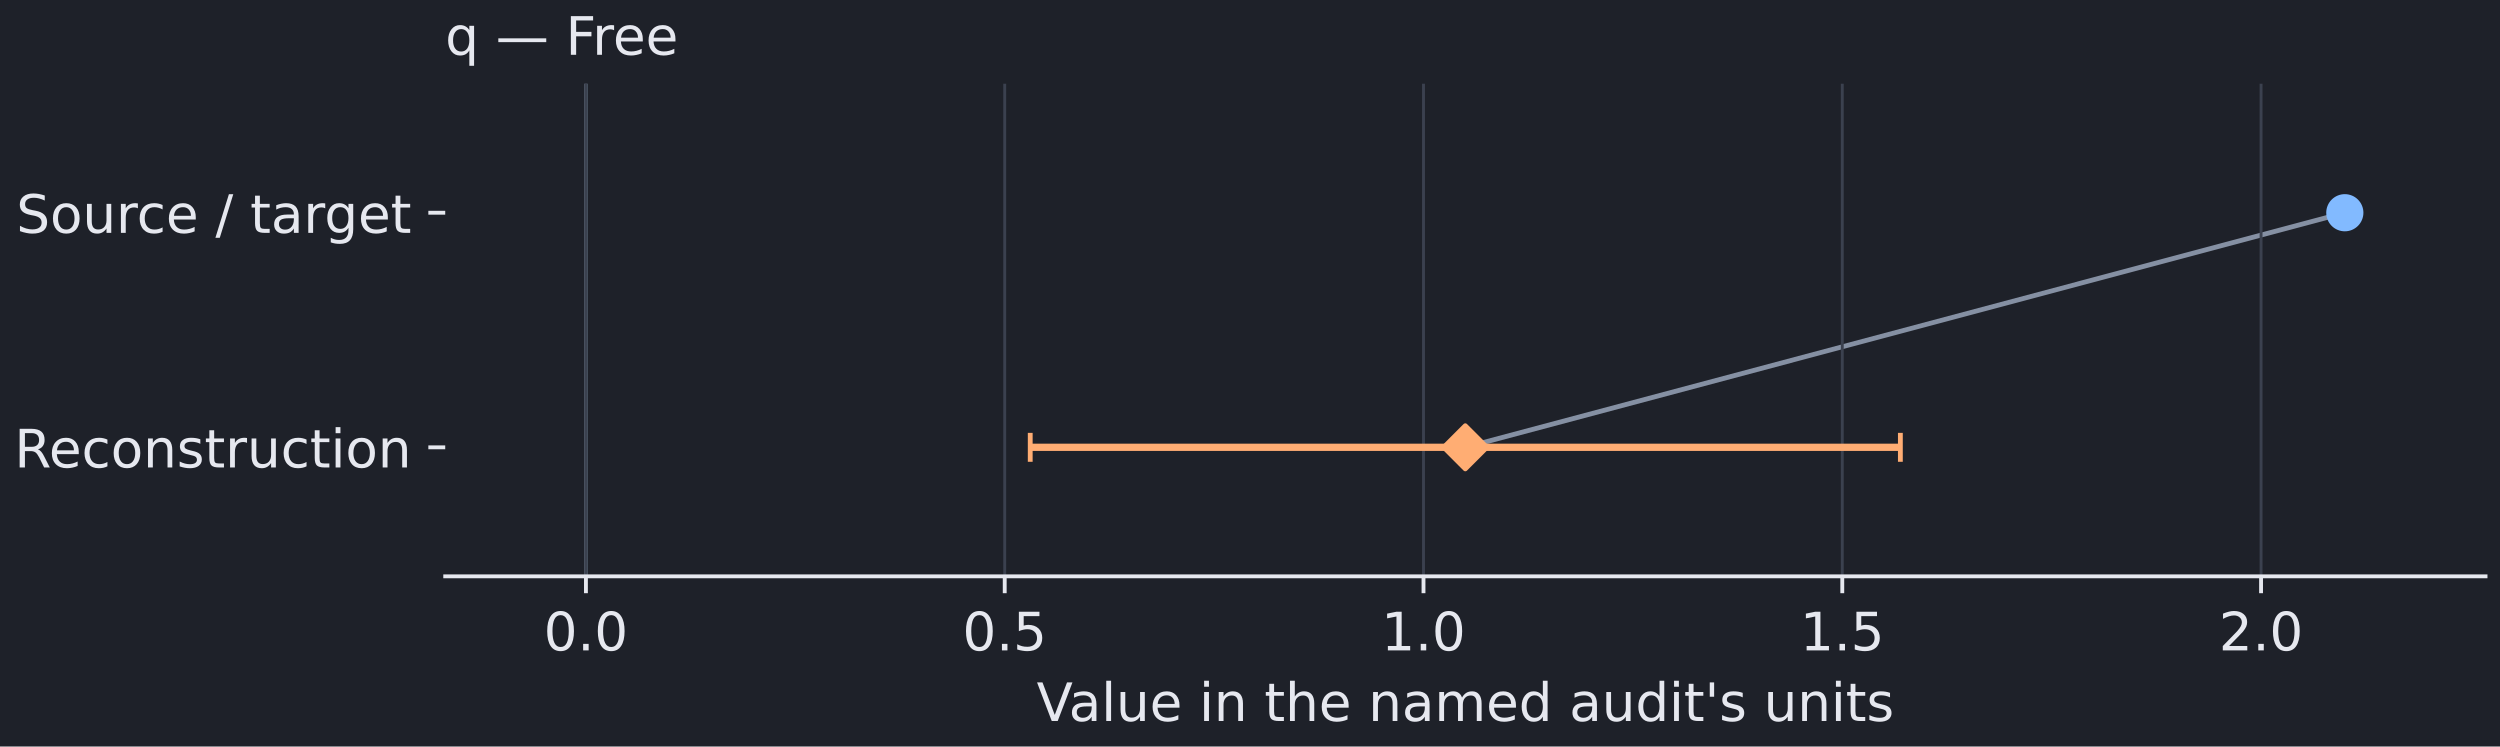
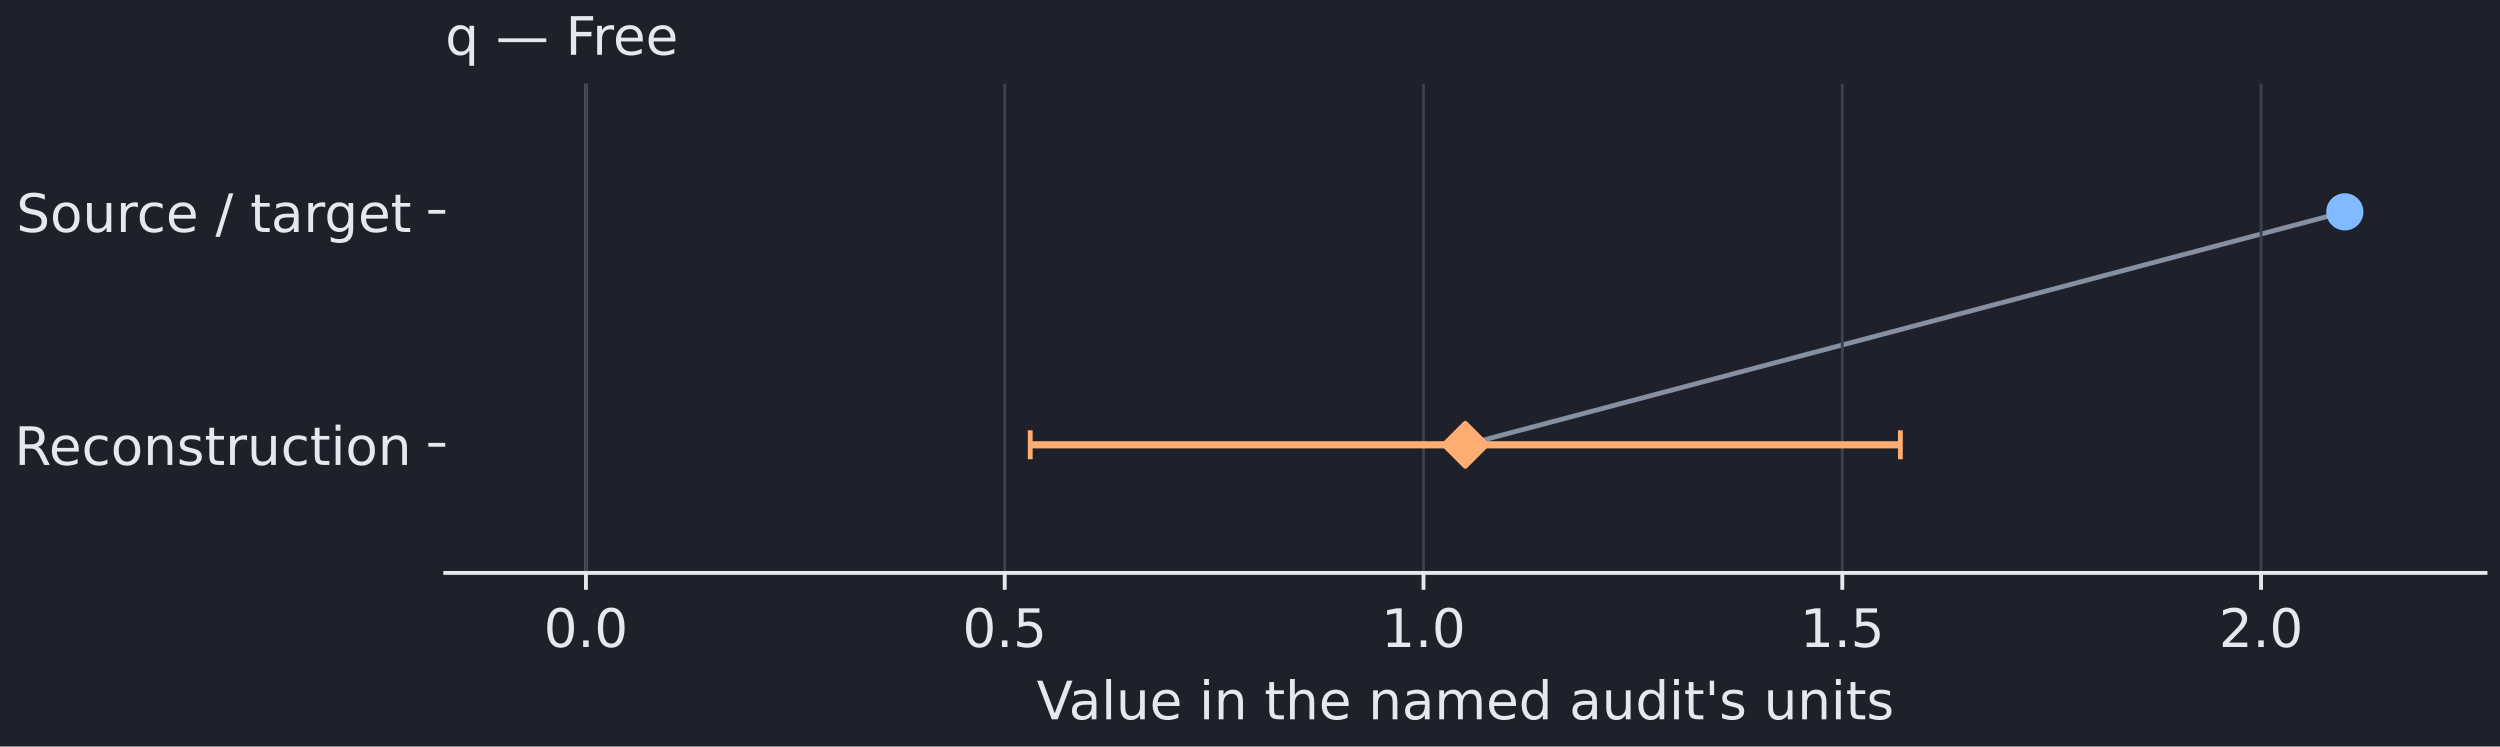
<svg xmlns="http://www.w3.org/2000/svg" xmlns:xlink="http://www.w3.org/1999/xlink" width="518.4pt" height="154.8pt" viewBox="0 0 518.4 154.8" version="1.1">
  <defs>
    <style type="text/css">*{stroke-linejoin: round; stroke-linecap: butt}</style>
    <style type="text/css">text { fill: #e6e8ef; }</style>
  </defs>
  <g id="figure_1">
    <g id="patch_1">
      <path d="M 0 154.8 L 518.4 154.8 L 518.4 0 L 0 0 z " style="fill: #1e2129" />
    </g>
    <g id="axes_1">
      <g id="patch_2">
-         <path d="M 92.321 119.508 L 515.4 119.508 L 515.4 17.359 L 92.321 17.359 z " style="fill: #1e2129" />
+         <path d="M 92.323 118.799 L 515.4 118.799 L 515.4 17.358 L 92.323 17.358 z " style="fill: #1e2129" />
      </g>
      <g id="line2d_1">
-         <path d="M 121.499 119.508 L 121.499 17.359 " clip-path="url(#pb51581ed3c)" style="fill: none; stroke: #687486; stroke-width: 0.7; stroke-linecap: square" />
+         <path d="M 121.501 118.799 L 121.501 17.358 " clip-path="url(#p4e9943bb5c)" style="fill: none; stroke: #687486; stroke-width: 0.7; stroke-linecap: square" />
      </g>
      <g id="line2d_2">
-         <path d="M 486.222 44.112 L 303.844 92.754 " clip-path="url(#pb51581ed3c)" style="fill: none; stroke: #8590a3; stroke-linecap: square" />
+         <path d="M 486.222 43.926 L 303.845 92.231 " clip-path="url(#p4e9943bb5c)" style="fill: none; stroke: #8590a3; stroke-linecap: square" />
      </g>
      <g id="matplotlib.axis_1">
        <g id="xtick_1">
          <g id="line2d_3">
-             <path d="M 121.499 119.508 L 121.499 17.359 " clip-path="url(#pb51581ed3c)" style="fill: none; stroke: #3b414f; stroke-width: 0.6; stroke-linecap: square" />
+             <path d="M 121.501 118.799 L 121.501 17.358 " clip-path="url(#p4e9943bb5c)" style="fill: none; stroke: #3b414f; stroke-width: 0.6; stroke-linecap: square" />
          </g>
          <g id="line2d_4">
            <defs>
              <path id="mb45e14ee2d" d="M 0 0 L 0 3.5 " style="stroke: #e6e8ef; stroke-width: 0.8" />
            </defs>
            <g>
-               <use xlink:href="#mb45e14ee2d" x="121.499" y="119.508" style="stroke: #e6e8ef; stroke-width: 0.8" />
+               <use xlink:href="#mb45e14ee2d" x="121.501" y="118.799" style="stroke: #e6e8ef; stroke-width: 0.8" />
            </g>
          </g>
          <g id="text_1">
-             <text style="font: 11px 'DejaVu Sans', Arial, sans-serif; text-anchor: middle" x="121.499" y="134.866" transform="rotate(-0 121.4993 134.8662)">0.0</text>
+             <text style="font-size: 11px; font-family: 'DejaVu Sans', Arial, sans-serif; text-anchor: middle" x="121.501" y="134.156" transform="rotate(-0 121.5009 134.1563)">0.0</text>
          </g>
        </g>
        <g id="xtick_2">
          <g id="line2d_5">
-             <path d="M 208.338 119.508 L 208.338 17.359 " clip-path="url(#pb51581ed3c)" style="fill: none; stroke: #3b414f; stroke-width: 0.6; stroke-linecap: square" />
+             <path d="M 208.339 118.799 L 208.339 17.358 " clip-path="url(#p4e9943bb5c)" style="fill: none; stroke: #3b414f; stroke-width: 0.6; stroke-linecap: square" />
          </g>
          <g id="line2d_6">
            <g>
-               <use xlink:href="#mb45e14ee2d" x="208.338" y="119.508" style="stroke: #e6e8ef; stroke-width: 0.8" />
+               <use xlink:href="#mb45e14ee2d" x="208.339" y="118.799" style="stroke: #e6e8ef; stroke-width: 0.8" />
            </g>
          </g>
          <g id="text_2">
-             <text style="font: 11px 'DejaVu Sans', Arial, sans-serif; text-anchor: middle" x="208.338" y="134.866" transform="rotate(-0 208.338 134.8662)">0.5</text>
+             <text style="font-size: 11px; font-family: 'DejaVu Sans', Arial, sans-serif; text-anchor: middle" x="208.339" y="134.156" transform="rotate(-0 208.3393 134.1563)">0.5</text>
          </g>
        </g>
        <g id="xtick_3">
          <g id="line2d_7">
-             <path d="M 295.177 119.508 L 295.177 17.359 " clip-path="url(#pb51581ed3c)" style="fill: none; stroke: #3b414f; stroke-width: 0.6; stroke-linecap: square" />
+             <path d="M 295.178 118.799 L 295.178 17.358 " clip-path="url(#p4e9943bb5c)" style="fill: none; stroke: #3b414f; stroke-width: 0.6; stroke-linecap: square" />
          </g>
          <g id="line2d_8">
            <g>
-               <use xlink:href="#mb45e14ee2d" x="295.177" y="119.508" style="stroke: #e6e8ef; stroke-width: 0.8" />
+               <use xlink:href="#mb45e14ee2d" x="295.178" y="118.799" style="stroke: #e6e8ef; stroke-width: 0.8" />
            </g>
          </g>
          <g id="text_3">
-             <text style="font: 11px 'DejaVu Sans', Arial, sans-serif; text-anchor: middle" x="295.177" y="134.866" transform="rotate(-0 295.1768 134.8662)">1.0</text>
+             <text style="font-size: 11px; font-family: 'DejaVu Sans', Arial, sans-serif; text-anchor: middle" x="295.178" y="134.156" transform="rotate(-0 295.1776 134.1563)">1.0</text>
          </g>
        </g>
        <g id="xtick_4">
          <g id="line2d_9">
-             <path d="M 382.015 119.508 L 382.015 17.359 " clip-path="url(#pb51581ed3c)" style="fill: none; stroke: #3b414f; stroke-width: 0.6; stroke-linecap: square" />
+             <path d="M 382.016 118.799 L 382.016 17.358 " clip-path="url(#p4e9943bb5c)" style="fill: none; stroke: #3b414f; stroke-width: 0.6; stroke-linecap: square" />
          </g>
          <g id="line2d_10">
            <g>
-               <use xlink:href="#mb45e14ee2d" x="382.015" y="119.508" style="stroke: #e6e8ef; stroke-width: 0.8" />
+               <use xlink:href="#mb45e14ee2d" x="382.016" y="118.799" style="stroke: #e6e8ef; stroke-width: 0.8" />
            </g>
          </g>
          <g id="text_4">
-             <text style="font: 11px 'DejaVu Sans', Arial, sans-serif; text-anchor: middle" x="382.015" y="134.866" transform="rotate(-0 382.0155 134.8662)">1.5</text>
+             <text style="font-size: 11px; font-family: 'DejaVu Sans', Arial, sans-serif; text-anchor: middle" x="382.016" y="134.156" transform="rotate(-0 382.016 134.1563)">1.5</text>
          </g>
        </g>
        <g id="xtick_5">
          <g id="line2d_11">
-             <path d="M 468.854 119.508 L 468.854 17.359 " clip-path="url(#pb51581ed3c)" style="fill: none; stroke: #3b414f; stroke-width: 0.6; stroke-linecap: square" />
+             <path d="M 468.854 118.799 L 468.854 17.358 " clip-path="url(#p4e9943bb5c)" style="fill: none; stroke: #3b414f; stroke-width: 0.6; stroke-linecap: square" />
          </g>
          <g id="line2d_12">
            <g>
-               <use xlink:href="#mb45e14ee2d" x="468.854" y="119.508" style="stroke: #e6e8ef; stroke-width: 0.8" />
+               <use xlink:href="#mb45e14ee2d" x="468.854" y="118.799" style="stroke: #e6e8ef; stroke-width: 0.8" />
            </g>
          </g>
          <g id="text_5">
-             <text style="font: 11px 'DejaVu Sans', Arial, sans-serif; text-anchor: middle" x="468.854" y="134.866" transform="rotate(-0 468.8542 134.8662)">2.0</text>
+             <text style="font-size: 11px; font-family: 'DejaVu Sans', Arial, sans-serif; text-anchor: middle" x="468.854" y="134.156" transform="rotate(-0 468.8544 134.1563)">2.0</text>
          </g>
        </g>
        <g id="text_6">
-           <text style="font: 11px 'DejaVu Sans', Arial, sans-serif; text-anchor: middle" x="303.861" y="149.512" transform="rotate(-0 303.8606 149.5121)">Value in the named audit's units</text>
+           <text style="font-size: 11px; font-family: 'DejaVu Sans', Arial, sans-serif; text-anchor: middle" x="303.861" y="149.157" transform="rotate(-0 303.8615 149.1572)">Value in the named audit's units</text>
        </g>
      </g>
      <g id="matplotlib.axis_2">
        <g id="ytick_1">
          <g id="line2d_13">
            <defs>
              <path id="m7f30f8d901" d="M 0 0 L -3.5 0 " style="stroke: #e6e8ef; stroke-width: 0.8" />
            </defs>
            <g>
-               <use xlink:href="#m7f30f8d901" x="92.321" y="92.754" style="stroke: #e6e8ef; stroke-width: 0.8" />
+               <use xlink:href="#m7f30f8d901" x="92.323" y="92.231" style="stroke: #e6e8ef; stroke-width: 0.8" />
            </g>
          </g>
          <g id="text_7">
-             <text style="font: 11px 'DejaVu Sans', Arial, sans-serif; text-anchor: end" x="85.321" y="96.934" transform="rotate(-0 85.32149 96.93362)">Reconstruction</text>
+             <text style="font-size: 11px; font-family: 'DejaVu Sans', Arial, sans-serif; text-anchor: end" x="85.323" y="96.41" transform="rotate(-0 85.32321 96.4101)">Reconstruction</text>
          </g>
        </g>
        <g id="ytick_2">
          <g id="line2d_14">
            <g>
-               <use xlink:href="#m7f30f8d901" x="92.321" y="44.112" style="stroke: #e6e8ef; stroke-width: 0.8" />
+               <use xlink:href="#m7f30f8d901" x="92.323" y="43.926" style="stroke: #e6e8ef; stroke-width: 0.8" />
            </g>
          </g>
          <g id="text_8">
-             <text style="font: 11px 'DejaVu Sans', Arial, sans-serif; text-anchor: end" x="85.321" y="48.291" transform="rotate(-0 85.32149 48.29107)">Source / target</text>
+             <text style="font-size: 11px; font-family: 'DejaVu Sans', Arial, sans-serif; text-anchor: end" x="85.323" y="48.104" transform="rotate(-0 85.32321 48.10432)">Source / target</text>
          </g>
        </g>
      </g>
      <g id="PathCollection_1">
        <defs>
          <path id="m5b1aaaca44" d="M 0 3.354 C 0.89 3.354 1.743 3.001 2.372 2.372 C 3.001 1.743 3.354 0.89 3.354 0 C 3.354 -0.89 3.001 -1.743 2.372 -2.372 C 1.743 -3.001 0.89 -3.354 0 -3.354 C -0.89 -3.354 -1.743 -3.001 -2.372 -2.372 C -3.001 -1.743 -3.354 -0.89 -3.354 0 C -3.354 0.89 -3.001 1.743 -2.372 2.372 C -1.743 3.001 -0.89 3.354 0 3.354 z " style="stroke: #82baff" />
        </defs>
-         <g clip-path="url(#pb51581ed3c)">
-           <use xlink:href="#m5b1aaaca44" x="486.222" y="44.112" style="fill: #82baff; stroke: #82baff" />
+         <g clip-path="url(#p4e9943bb5c)">
+           <use xlink:href="#m5b1aaaca44" x="486.222" y="43.926" style="fill: #82baff; stroke: #82baff" />
        </g>
      </g>
      <g id="PathCollection_2">
        <defs>
          <path id="m79c71298e6" d="M -0 4.472 L 4.472 0 L 0 -4.472 L -4.472 -0 z " style="stroke: #ffad73" />
        </defs>
-         <g clip-path="url(#pb51581ed3c)">
-           <use xlink:href="#m79c71298e6" x="303.844" y="92.754" style="fill: #ffad73; stroke: #ffad73" />
+         <g clip-path="url(#p4e9943bb5c)">
+           <use xlink:href="#m79c71298e6" x="303.845" y="92.231" style="fill: #ffad73; stroke: #ffad73" />
        </g>
      </g>
      <g id="LineCollection_1">
-         <path d="M 213.628 92.754 L 394.061 92.754 " clip-path="url(#pb51581ed3c)" style="fill: none; stroke: #ffad73; stroke-width: 1.5" />
+         <path d="M 213.629 92.231 L 394.062 92.231 " clip-path="url(#p4e9943bb5c)" style="fill: none; stroke: #ffad73; stroke-width: 1.5" />
      </g>
      <g id="line2d_15">
        <defs>
          <path id="m3def4cd5cd" d="M 0 3 L 0 -3 " style="stroke: #ffad73" />
        </defs>
-         <g clip-path="url(#pb51581ed3c)">
-           <use xlink:href="#m3def4cd5cd" x="213.628" y="92.754" style="fill: #ffad73; stroke: #ffad73" />
+         <g clip-path="url(#p4e9943bb5c)">
+           <use xlink:href="#m3def4cd5cd" x="213.629" y="92.231" style="fill: #ffad73; stroke: #ffad73" />
        </g>
      </g>
      <g id="line2d_16">
-         <g clip-path="url(#pb51581ed3c)">
-           <use xlink:href="#m3def4cd5cd" x="394.061" y="92.754" style="fill: #ffad73; stroke: #ffad73" />
+         <g clip-path="url(#p4e9943bb5c)">
+           <use xlink:href="#m3def4cd5cd" x="394.062" y="92.231" style="fill: #ffad73; stroke: #ffad73" />
        </g>
      </g>
      <g id="patch_3">
-         <path d="M 92.321 119.508 L 515.4 119.508 " style="fill: none; stroke: #e6e8ef; stroke-width: 0.8; stroke-linejoin: miter; stroke-linecap: square" />
+         <path d="M 92.323 118.799 L 515.4 118.799 " style="fill: none; stroke: #e6e8ef; stroke-width: 0.8; stroke-linejoin: miter; stroke-linecap: square" />
      </g>
      <g id="text_9">
-         <text style="font: 11px 'DejaVu Sans', Arial, sans-serif; text-anchor: start" x="92.321" y="11.359" transform="rotate(-0 92.32149 11.35852)">q — Free</text>
+         <text style="font-size: 11px; font-family: 'DejaVu Sans', Arial, sans-serif; text-anchor: start" x="92.323" y="11.358" transform="rotate(-0 92.32321 11.35766)">q — Free</text>
      </g>
    </g>
  </g>
  <defs>
-     <clipPath id="pb51581ed3c">
-       <rect x="92.321" y="17.359" width="423.078" height="102.149" />
+     <clipPath id="p4e9943bb5c">
+       <rect x="92.323" y="17.358" width="423.077" height="101.441" />
    </clipPath>
  </defs>
</svg>
